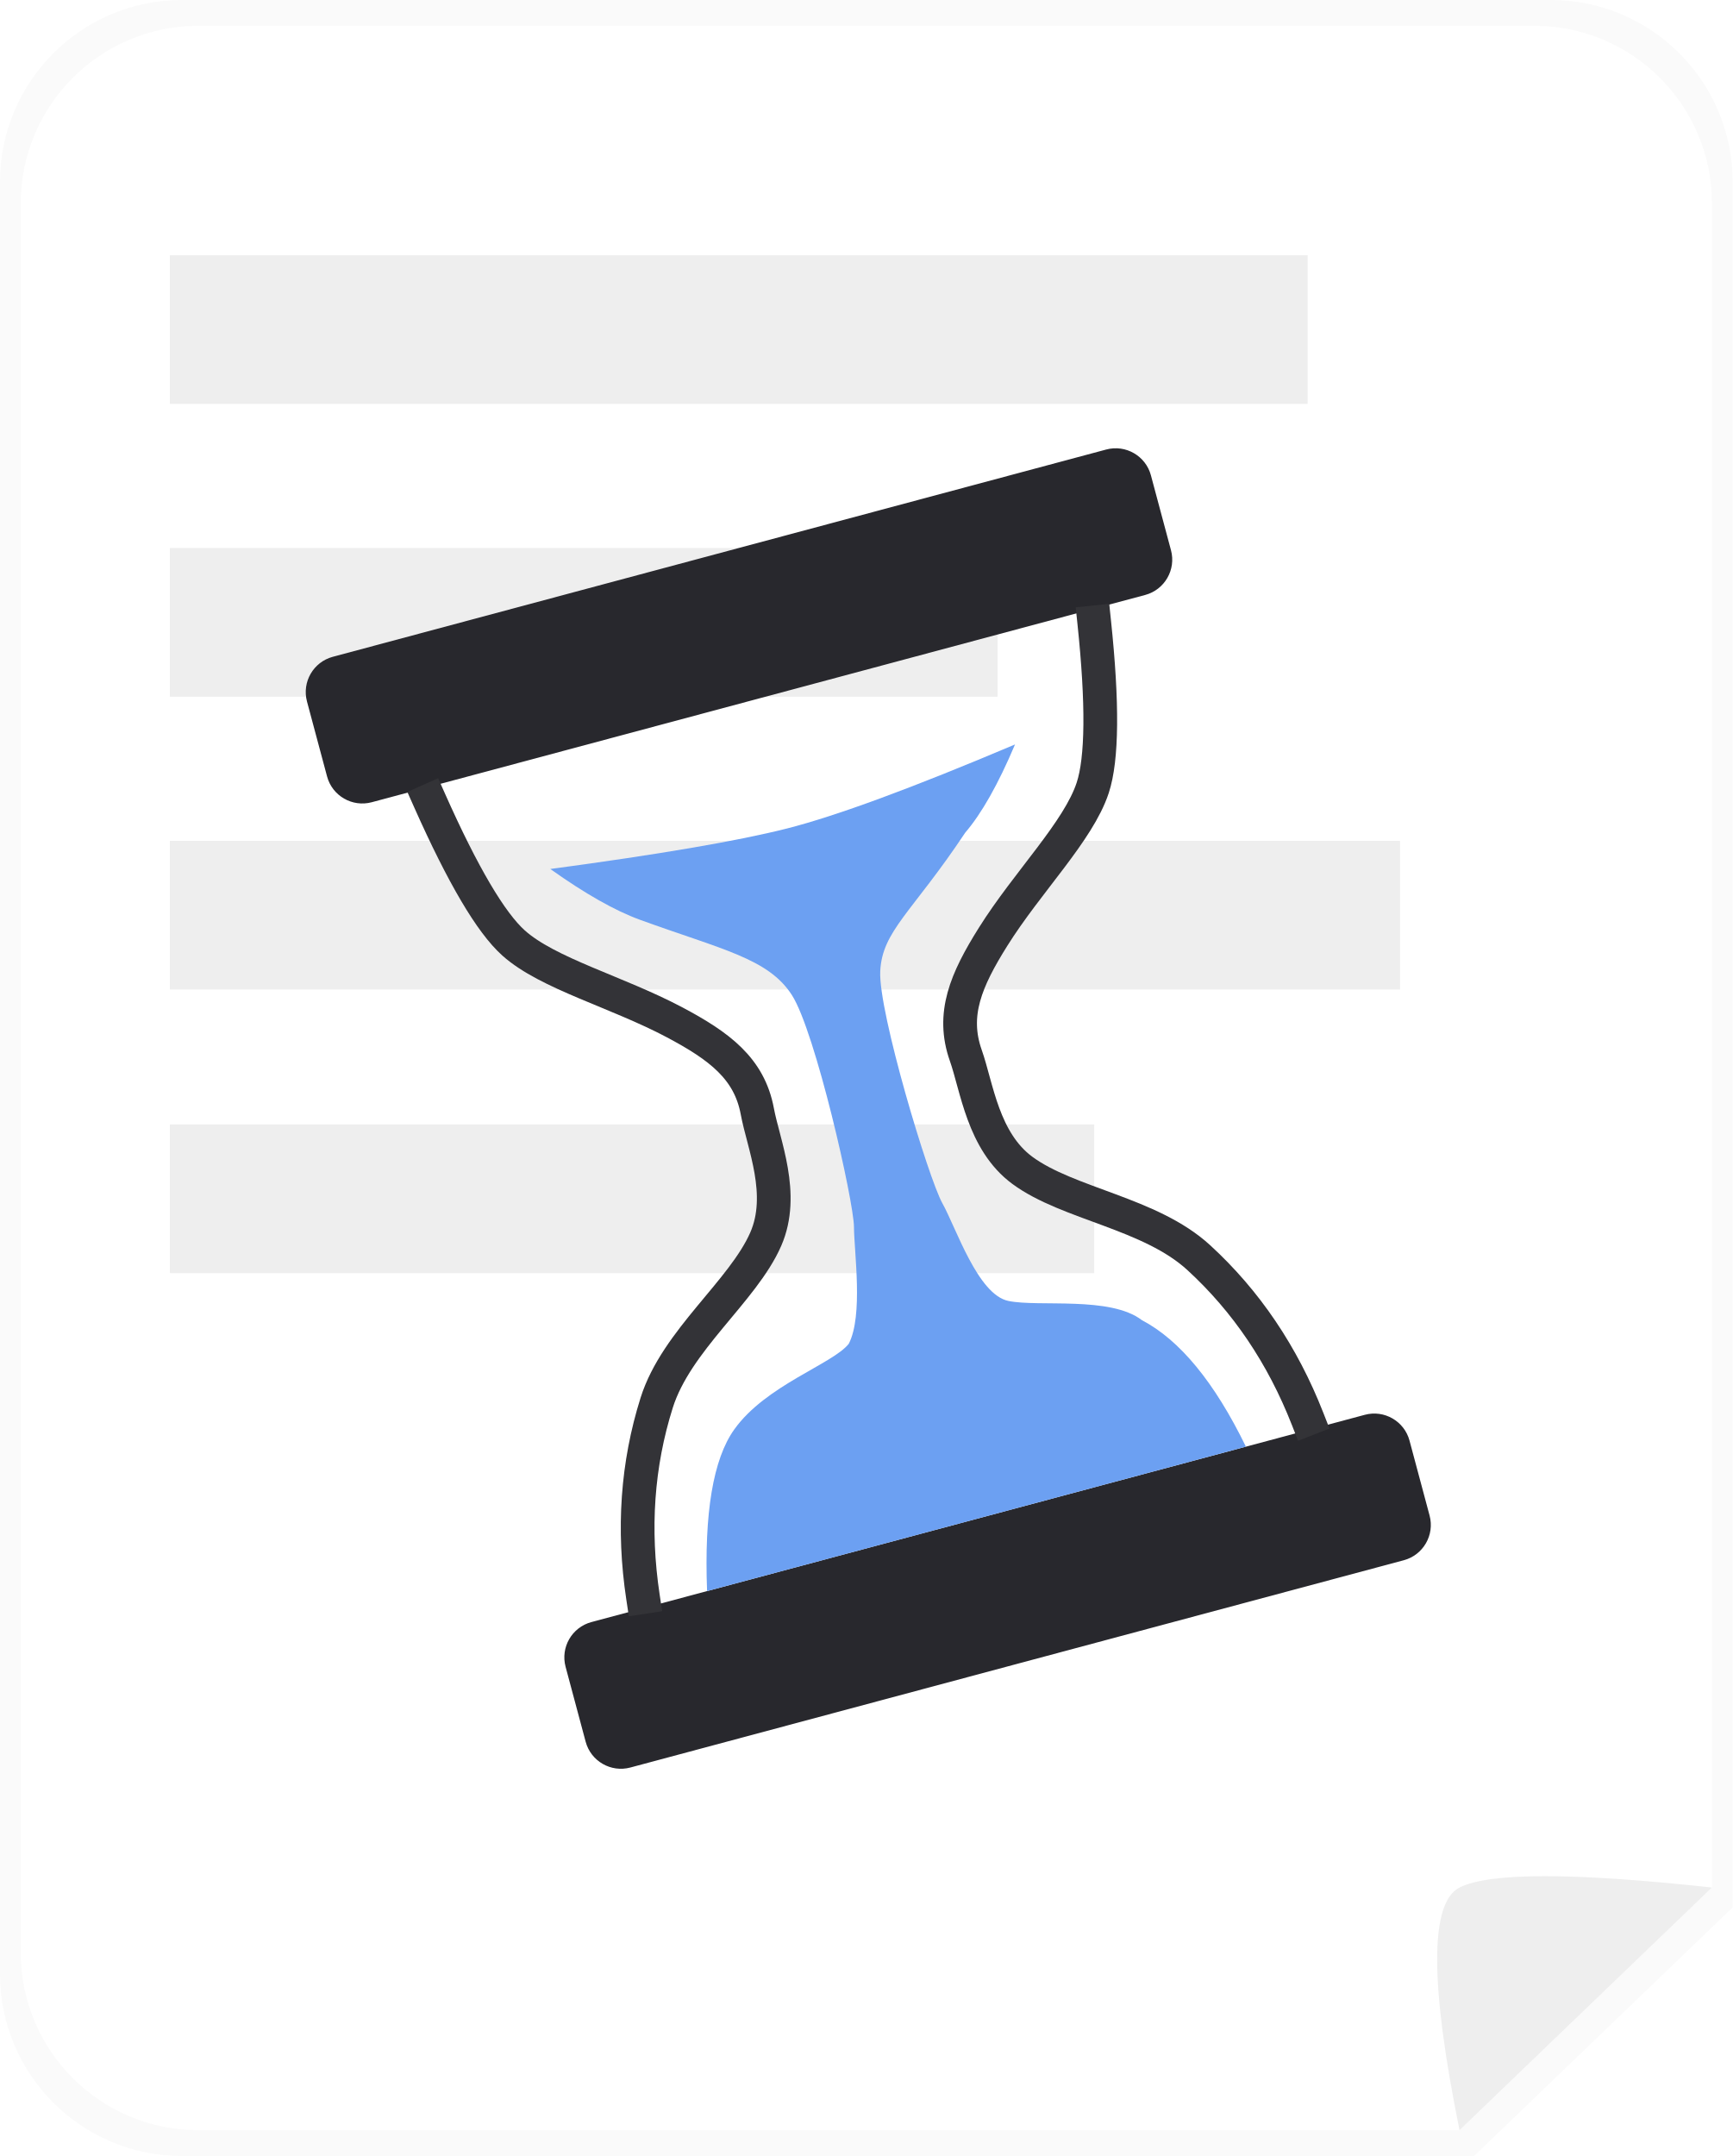
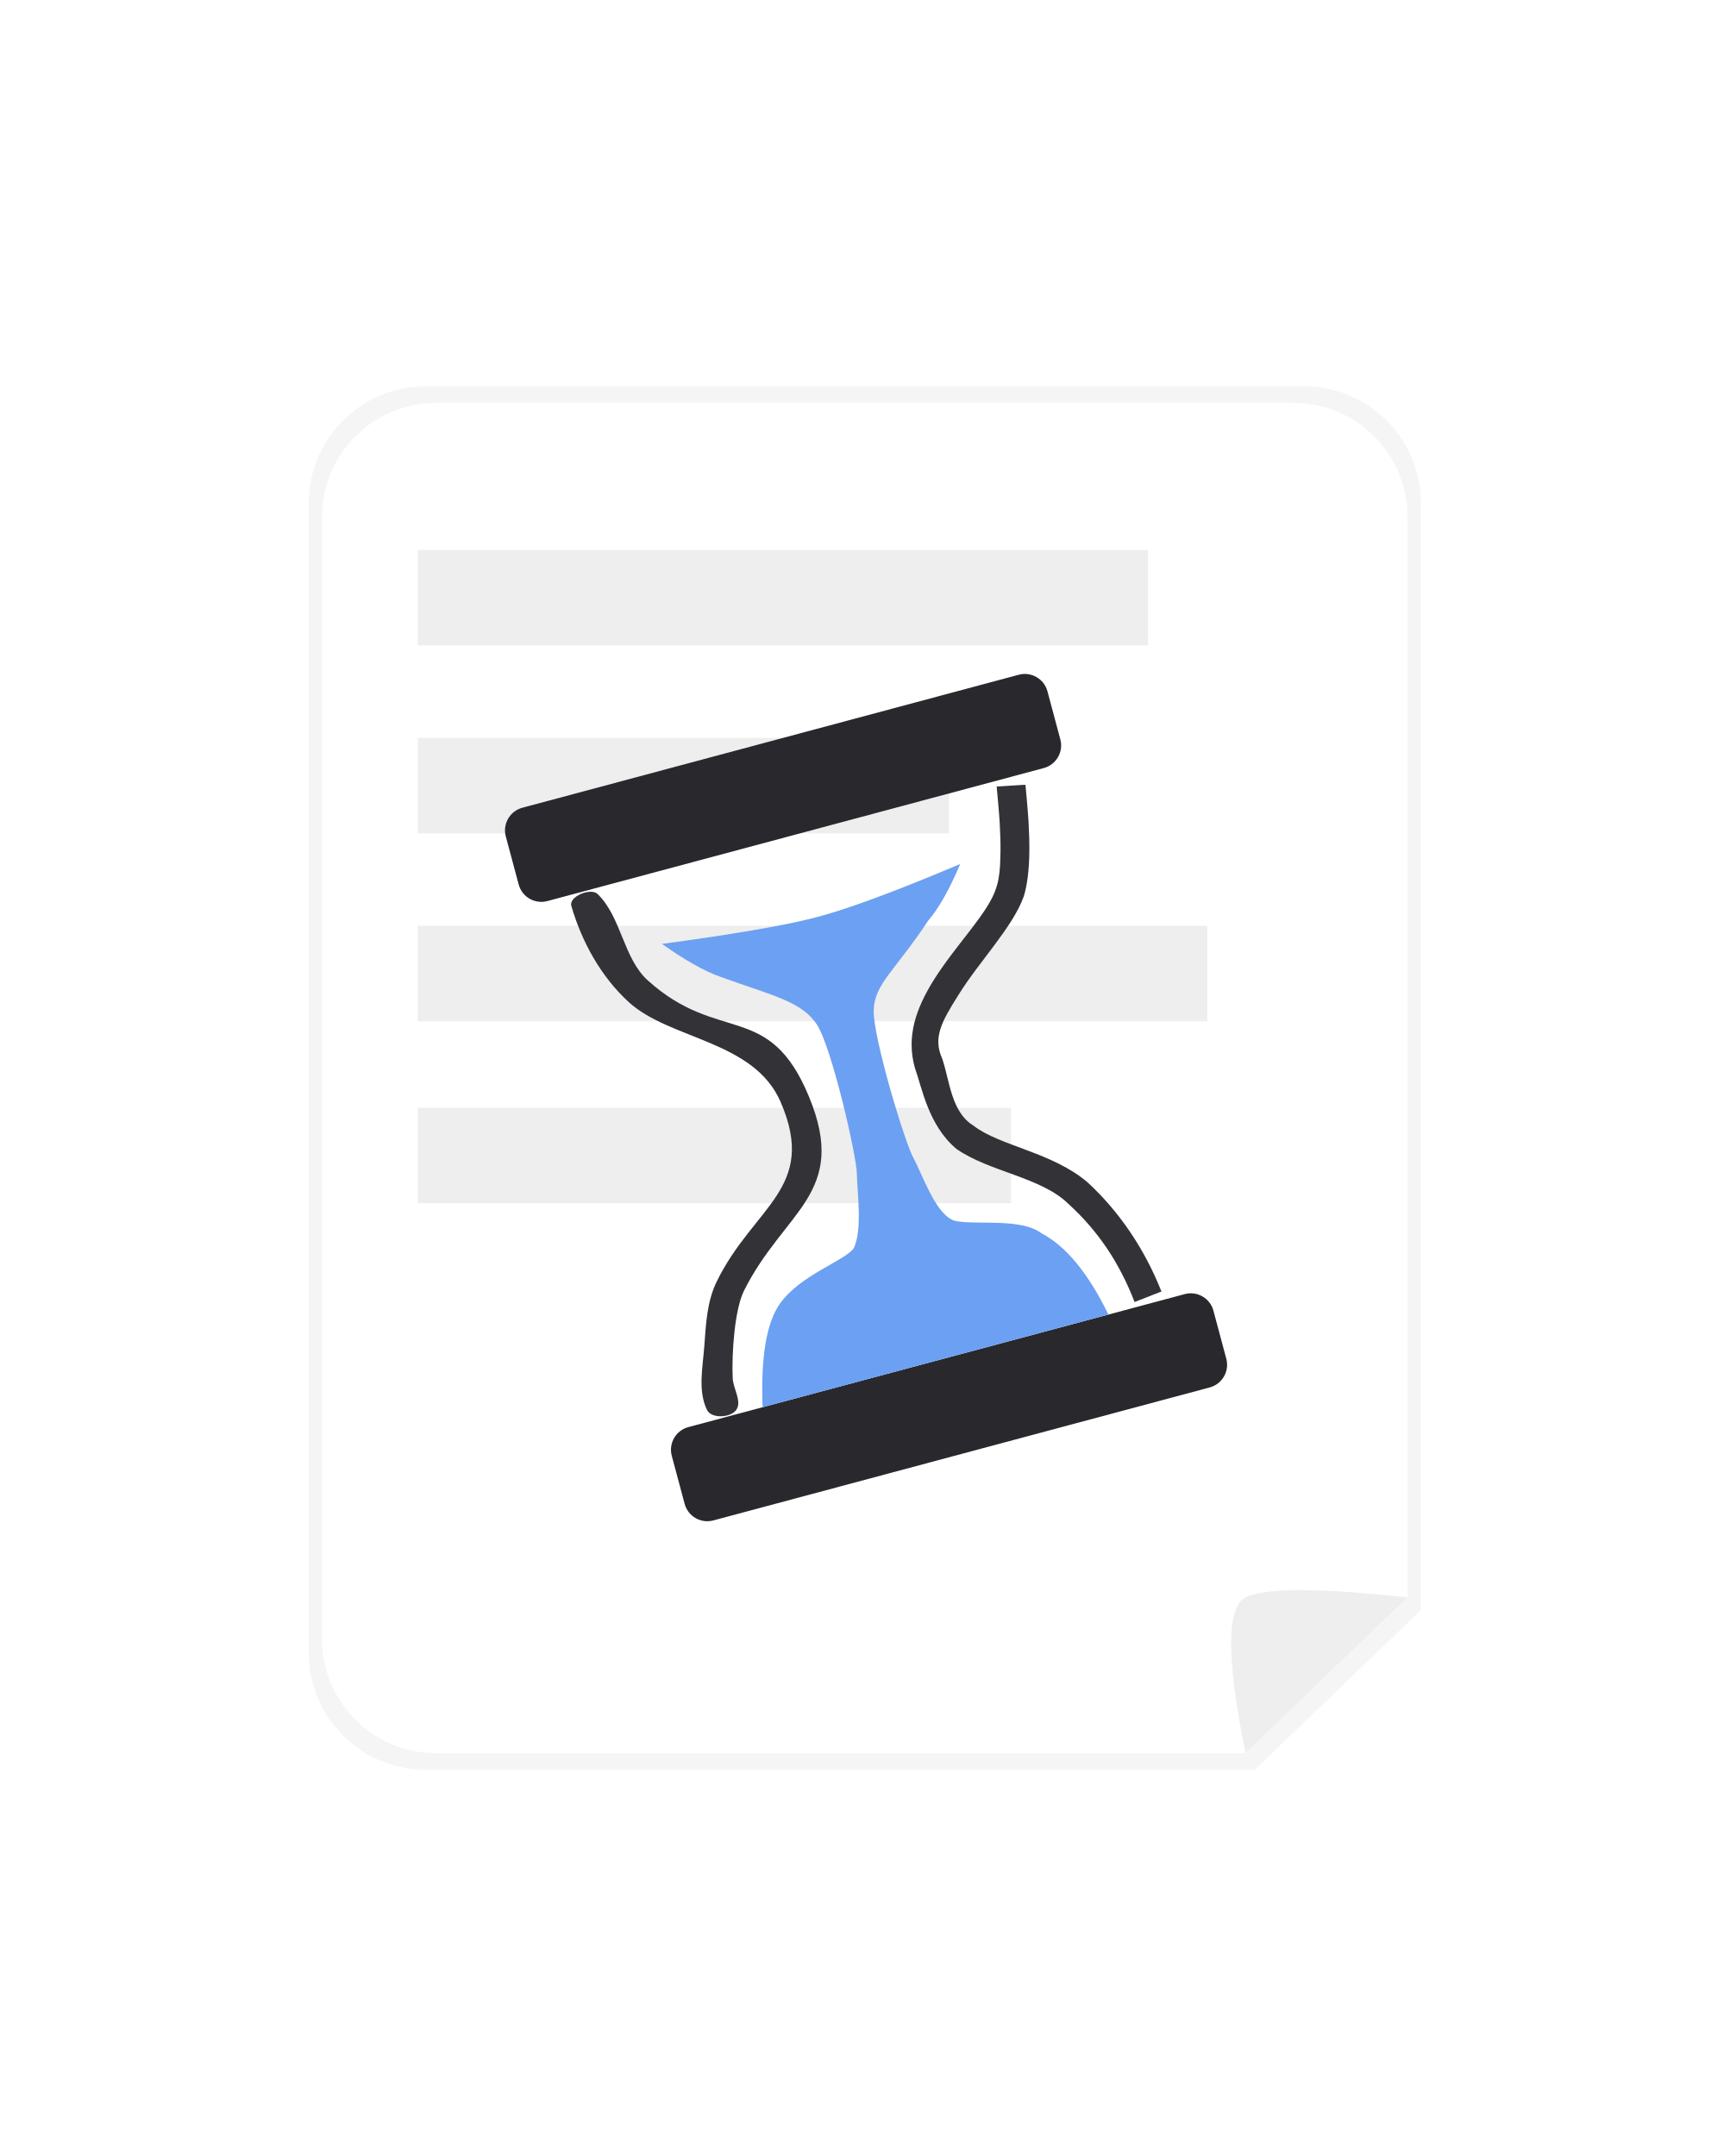
- <svg xmlns="http://www.w3.org/2000/svg" style="isolation:isolate" viewBox="519.875 306.223 501.125 623.404" width="501.125pt" height="623.404pt">
+ <svg xmlns="http://www.w3.org/2000/svg" style="isolation:isolate" viewBox="0 0 500.1 623.4" width="500.1pt" height="623.4pt">
  <defs>
-     <clipPath id="_clipPath_NpufdTxfIS5fLTpkj8nLnZLFCeDgXgL9">
-       <rect x="519.875" y="306.223" width="501.125" height="623.404" />
+     <clipPath id="_clipPath_H9iY3HtX4n7DCIq64SoyQy4U1kx5H8Zf">
+       <rect width="500.1" height="623.4" />
    </clipPath>
  </defs>
-   <g clip-path="url(#_clipPath_NpufdTxfIS5fLTpkj8nLnZLFCeDgXgL9)">
-     <rect x="519.875" y="306.223" width="501.125" height="623.404" style="fill:rgb(204,204,204)" fill-opacity="0" />
-     <path d=" M 572.493 306.223 L 968.382 306.223 C 997.423 306.223 1021 329.8 1021 358.841 L 1021 857.743 L 946.209 929.627 L 572.493 929.627 C 543.452 929.627 519.875 906.05 519.875 877.009 L 519.875 358.841 C 519.875 329.8 543.452 306.223 572.493 306.223 Z " fill="rgb(0,0,0)" fill-opacity="0.02" />
-     <path d=" M 577.233 313.687 L 963.642 313.687 C 991.987 313.687 1015 336.7 1015 365.045 L 1015 852 L 942 922.163 L 577.233 922.163 C 548.888 922.163 525.875 899.15 525.875 870.805 L 525.875 365.045 C 525.875 336.7 548.888 313.687 577.233 313.687 Z " fill="rgb(255,255,255)" />
-     <path d=" M 1015 852 L 942 922.163 Q 929.063 858.563 942 852 Q 954.937 845.438 1015 852 Z " fill="rgb(238,238,238)" />
-     <rect x="569" y="380" width="329.065" height="43" transform="matrix(1,0,0,1,0,0)" fill="rgb(238,238,238)" />
-     <rect x="569" y="464.675" width="239.395" height="43" transform="matrix(1,0,0,1,0,0)" fill="rgb(238,238,238)" />
-     <rect x="569" y="549.35" width="355.797" height="43" transform="matrix(1,0,0,1,0,0)" fill="rgb(238,238,238)" />
-     <rect x="569" y="631.347" width="267.348" height="43" transform="matrix(1,0,0,1,0,0)" fill="rgb(238,238,238)" />
-     <path d="M 616.125 496.136 L 839.817 436.202 C 845.443 434.694 851.236 438.038 852.743 443.664 L 858.548 465.328 C 860.056 470.954 856.712 476.746 851.085 478.254 L 627.393 538.188 C 621.767 539.696 615.974 536.352 614.467 530.726 L 608.662 509.062 C 607.154 503.436 610.498 497.644 616.125 496.136 Z" style="stroke:none;fill:#28282D;stroke-miterlimit:10;" />
-     <path d="M 690.915 775.246 L 914.607 715.312 C 920.233 713.804 926.026 717.148 927.533 722.774 L 933.338 744.438 C 934.846 750.064 931.502 755.856 925.875 757.364 L 702.183 817.298 C 696.557 818.806 690.764 815.462 689.257 809.836 L 683.452 788.172 C 681.944 782.546 685.288 776.754 690.915 775.246 Z" style="stroke:none;fill:#28282D;stroke-miterlimit:10;" />
-     <path d=" M 704.996 572.187 Q 694.143 568.241 679.034 557.491 Q 726.242 551.171 747.533 545.766 Q 768.824 540.36 813.439 521.478 Q 806.17 538.67 799.033 546.99 C 783.614 570.161 775.016 575.362 774.456 587.08 C 773.895 598.798 788.424 646.98 792.421 654.128 C 796.418 661.276 802.656 680.574 811.539 682.392 C 820.421 684.209 840.97 680.913 850.147 687.954 Q 866.6 696.582 880.219 724.527 L 724.375 766.285 Q 723.08 732.386 732.234 719.549 C 741.388 706.712 760.751 700.64 765.363 694.764 C 769.573 686.566 766.912 668.341 766.859 660.977 C 766.807 653.614 755.717 604.525 748.894 593.929 C 742.07 583.334 728.702 580.807 704.996 572.187 Z " fill="rgb(108,160,242)" />
-     <path d=" M 644.12 537.682 Q 658.538 570.053 668.419 578.895 C 678.3 587.736 698.318 593.003 714.907 601.789 C 727.942 608.693 736.594 615.171 738.902 627.551 C 740.678 637.08 747.023 651.533 741.345 664.523 C 734.758 679.595 715.507 693.71 709.79 711.856 Q 701.378 738.559 705.836 768.012" fill="none" vector-effect="non-scaling-stroke" stroke-width="13" stroke="rgb(51,51,55)" stroke-linejoin="miter" stroke-linecap="square" stroke-miterlimit="3" />
-     <path d=" M 836.348 486.175 Q 840.047 521.418 835.91 534.016 C 831.774 546.613 817.071 561.184 807.098 577.087 C 799.261 589.583 795.007 599.519 799.199 611.395 C 802.425 620.535 804.156 636.224 815.569 644.635 C 828.809 654.394 852.539 656.992 866.562 669.849 Q 887.199 688.769 898.065 716.505" fill="none" vector-effect="non-scaling-stroke" stroke-width="13" stroke="rgb(51,51,55)" stroke-linejoin="miter" stroke-linecap="square" stroke-miterlimit="3" />
+   <g clip-path="url(#_clipPath_H9iY3HtX4n7DCIq64SoyQy4U1kx5H8Zf)">
+     <clipPath id="_clipPath_gErGeNStVzW5X3AhcVCreZRRXRXjRcfN">
+       <rect x="89.279" y="111.7" width="321.541" height="400" transform="matrix(1,0,0,1,0,0)" fill="rgb(255,255,255)" />
+     </clipPath>
+     <g clip-path="url(#_clipPath_gErGeNStVzW5X3AhcVCreZRRXRXjRcfN)">
+       <g>
+         <rect x="89.279" y="111.7" width="321.541" height="400" transform="matrix(1,0,0,1,0,0)" fill="none" />
+         <path d=" M 123.041 111.7 L 377.059 111.7 C 395.693 111.7 410.821 126.828 410.821 145.462 L 410.821 465.576 L 362.832 511.7 L 123.041 511.7 C 104.407 511.7 89.279 496.572 89.279 477.938 L 89.279 145.462 C 89.279 126.828 104.407 111.7 123.041 111.7 Z " fill="rgb(0,0,0)" fill-opacity="0.04" />
+         <path d=" M 126.083 116.489 L 374.017 116.489 C 392.205 116.489 406.971 131.255 406.971 149.442 L 406.971 461.892 L 360.131 506.911 L 126.083 506.911 C 107.895 506.911 93.129 492.145 93.129 473.958 L 93.129 149.442 C 93.129 131.255 107.895 116.489 126.083 116.489 Z " fill="rgb(255,255,255)" />
+         <path d=" M 406.971 461.892 L 360.131 506.911 Q 351.83 466.103 360.131 461.892 Q 368.432 457.681 406.971 461.892 Z " fill="rgb(238,238,238)" />
+         <rect x="120.8" y="159.038" width="211.141" height="27.59" transform="matrix(1,0,0,1,0,0)" fill="rgb(238,238,238)" />
+         <rect x="120.8" y="213.369" width="153.605" height="27.59" transform="matrix(1,0,0,1,0,0)" fill="rgb(238,238,238)" />
+         <rect x="120.8" y="267.7" width="228.293" height="27.59" transform="matrix(1,0,0,1,0,0)" fill="rgb(238,238,238)" />
+         <rect x="120.8" y="320.312" width="171.541" height="27.59" transform="matrix(1,0,0,1,0,0)" fill="rgb(238,238,238)" />
+         <path d=" M 151.037 233.555 L 294.567 195.1 C 298.176 194.132 301.893 196.278 302.86 199.887 L 306.585 213.788 C 307.553 217.398 305.407 221.114 301.797 222.082 L 158.267 260.538 C 154.657 261.505 150.94 259.36 149.973 255.75 L 146.249 241.849 C 145.281 238.239 147.427 234.523 151.037 233.555 Z " fill="rgb(40,40,45)" />
+         <path d=" M 199.025 412.643 L 342.555 374.187 C 346.165 373.22 349.882 375.365 350.849 378.975 L 354.573 392.876 C 355.541 396.485 353.395 400.202 349.785 401.169 L 206.255 439.625 C 202.645 440.593 198.928 438.447 197.961 434.837 L 194.237 420.937 C 193.269 417.327 195.415 413.611 199.025 412.643 Z " fill="rgb(40,40,45)" />
+         <path d=" M 208.06 282.353 Q 201.097 279.821 191.402 272.923 Q 221.692 268.868 235.354 265.4 Q 249.015 261.931 277.641 249.816 Q 272.977 260.847 268.398 266.185 C 258.505 281.053 252.988 284.39 252.628 291.909 C 252.268 299.427 261.591 330.343 264.155 334.929 C 266.72 339.516 270.723 351.898 276.422 353.065 C 282.121 354.23 295.306 352.116 301.195 356.633 Q 311.752 362.169 320.49 380.1 L 220.495 406.893 Q 219.664 385.143 225.537 376.906 C 231.411 368.669 243.835 364.773 246.794 361.003 C 249.495 355.743 247.788 344.049 247.754 339.324 C 247.721 334.599 240.605 303.102 236.227 296.303 C 231.848 289.505 223.271 287.884 208.06 282.353 Z " fill="rgb(108,160,242)" />
+         <path d=" M 169 260.213 Q 178.251 280.983 184.591 286.657 C 190.931 292.33 203.775 295.709 214.419 301.347 C 222.783 305.776 228.335 309.933 229.816 317.876 C 230.955 323.991 235.026 333.264 231.383 341.599 C 227.157 351.27 214.804 360.327 211.136 371.97 Q 205.739 389.103 208.599 408.002" fill="none" />
+         <path d=" M 172.81 258.516 C 179.72 265.257 180.191 277.096 187.372 283.549 C 207.927 302.02 222.407 289.241 233.916 317.112 C 245.491 345.143 226.716 349.976 215.114 373.223 C 212.408 378.646 211.534 391.371 211.852 398.483 C 211.991 401.608 214.725 405.384 212.766 407.822 C 211.027 409.986 205.663 410.2 204.439 407.708 C 201.723 402.181 203.191 395.393 203.643 389.252 C 204.104 382.98 204.414 376.375 207.158 370.717 C 217.817 348.736 236.539 343.665 225.716 318.641 C 218.013 300.831 193.775 300.678 181.81 289.765 C 173.822 282.478 168.182 272.3 165.19 261.91 C 164.42 259.238 170.82 256.574 172.81 258.516 Z " fill="rgb(51,51,55)" />
+         <path d=" M 173.034 258.286 C 179.992 265.136 180.459 276.971 187.586 283.31 C 197.782 292.507 206.486 293.895 214.139 296.502 C 221.797 299.11 228.39 302.976 234.212 316.99 C 240.008 331.101 238.204 339.467 233.479 347.13 C 228.76 354.784 221.168 361.789 215.401 373.366 C 212.711 378.729 211.854 391.375 212.172 398.469 C 212.23 399.977 212.943 401.665 213.404 403.324 C 213.867 404.986 214.029 406.684 213.016 408.023 C 212.072 409.157 210.173 409.819 208.412 409.832 C 207.529 409.839 206.624 409.688 205.887 409.377 C 205.145 409.064 204.5 408.527 204.151 407.85 C 201.422 402.218 202.874 395.347 203.323 389.228 C 203.784 382.961 204.11 376.297 206.869 370.577 C 212.235 359.539 219.585 352.755 224.224 345.645 C 228.856 338.544 230.825 331.176 225.421 318.768 C 221.638 309.939 213.737 305.534 205.235 301.912 C 196.733 298.29 187.638 295.493 181.594 290.002 C 173.573 282.675 167.888 272.422 164.882 261.999 C 164.694 261.229 164.975 260.405 165.535 259.768 C 166.086 259.141 166.936 258.578 167.838 258.189 C 168.739 257.799 169.762 257.55 170.664 257.531 C 171.575 257.511 172.464 257.76 173.034 258.286 Z  M 170.678 258.172 C 169.845 258.19 168.943 258.409 168.092 258.778 C 167.242 259.145 166.512 259.628 166.017 260.191 C 165.531 260.744 165.301 261.255 165.498 261.822 C 168.477 272.178 174.07 282.282 182.026 289.528 C 187.947 294.949 196.953 297.686 205.487 301.321 C 214.021 304.957 222.09 309.533 226.01 318.514 C 231.429 331.129 229.449 338.809 224.761 345.995 C 220.08 353.172 212.74 359.914 207.447 370.857 C 204.719 376.452 204.424 383 203.963 389.275 C 203.508 395.438 202.024 402.145 204.727 407.567 C 204.989 408.136 205.475 408.507 206.137 408.786 C 206.805 409.068 207.579 409.196 208.407 409.191 C 210.069 409.178 211.721 408.652 212.516 407.621 C 213.462 406.522 213.236 405.112 212.787 403.496 C 212.336 401.875 211.613 400.114 211.531 398.497 C 211.214 391.367 212.104 378.563 214.828 373.08 C 220.663 361.41 228.259 354.374 232.933 346.793 C 237.603 339.22 239.398 331.154 233.619 317.235 C 227.932 303.377 221.531 299.697 213.932 297.109 C 206.33 294.519 197.516 293.062 187.158 283.787 C 179.924 277.222 179.448 265.378 172.586 258.746 C 172.161 258.301 171.503 258.155 170.678 258.172 Z " fill="none" />
+         <path d=" M 292.341 227.164 Q 294.714 249.777 292.06 257.861 C 289.406 265.943 279.972 275.293 273.573 285.497 C 268.544 293.515 265.815 299.89 268.504 307.51 C 270.574 313.375 271.685 323.441 279.008 328.838 C 287.503 335.1 302.729 336.767 311.727 345.016 Q 324.969 357.156 331.941 374.953" fill="none" />
+         <path d=" M 288.177 227.409 C 288.177 227.409 288.867 234.696 289.05 237.808 C 289.232 240.908 289.31 243.627 289.287 246.107 C 289.242 250.995 288.893 254.269 288.097 256.56 C 285.957 263.811 276.737 272.704 270.039 283.281 C 264.861 291.586 261.932 299.764 264.572 308.899 C 266.535 314.297 268.375 325.349 276.534 332.195 C 286.039 338.852 301.093 340.377 308.908 348.091 C 317.417 355.814 323.623 365.016 328.058 376.474 L 335.824 373.431 C 330.963 361.161 323.692 350.406 314.546 341.942 C 304.366 333.157 288.968 331.348 281.482 325.48 C 274.995 321.534 274.614 312.452 272.437 306.122 C 269.698 300.016 272.228 295.443 277.106 287.712 C 283.206 277.882 292.855 268.075 296.022 259.162 C 296.996 256.064 297.578 251.527 297.628 246.183 C 297.652 243.546 297.566 240.544 297.377 237.318 C 297.188 234.102 296.504 226.919 296.504 226.919 C 296.5 226.867 288.181 227.461 288.177 227.409 Z " fill="rgb(51,51,55)" />
+         <path d=" M 288.521 227.081 C 288.748 227.069 289.071 227.051 289.46 227.027 C 290.241 226.979 291.28 226.912 292.321 226.844 C 293.361 226.776 294.402 226.709 295.183 226.661 C 295.573 226.637 295.901 226.618 296.13 226.607 C 296.245 226.601 296.339 226.598 296.402 226.596 C 296.436 226.595 296.467 226.595 296.488 226.595 C 296.501 226.596 296.523 226.597 296.538 226.599 C 296.549 226.6 296.58 226.606 296.599 226.612 C 296.617 226.617 296.66 226.637 296.685 226.654 C 296.729 226.684 296.793 226.805 296.824 226.889 C 296.824 226.889 297.507 234.078 297.697 237.299 C 297.886 240.53 297.972 243.543 297.949 246.186 C 297.898 251.549 297.305 256.143 296.325 259.269 C 293.12 268.241 283.456 278.081 277.378 287.884 C 272.504 295.606 269.995 300.056 272.741 306.017 C 274.925 312.393 275.239 321.39 281.649 325.206 L 281.664 325.215 L 281.68 325.228 C 289.085 331.063 304.497 332.884 314.764 341.707 C 323.934 350.198 331.245 361.012 336.122 373.313 L 336.241 373.612 L 327.875 376.89 L 327.759 376.59 C 323.34 365.164 317.167 356.013 308.683 348.319 C 300.964 340.651 285.909 339.126 276.328 332.441 C 268.114 325.498 266.22 314.358 264.264 308.988 C 261.626 299.754 264.574 291.445 269.769 283.11 C 276.49 272.502 285.697 263.636 287.794 256.454 C 288.581 254.199 288.922 250.976 288.966 246.103 C 288.989 243.63 288.912 240.922 288.73 237.826 C 288.547 234.724 287.859 227.454 287.858 227.439 L 287.658 225.33 L 288.379 227.087 C 288.42 227.085 288.467 227.083 288.521 227.081 Z  M 288.691 229.484 C 288.91 231.883 289.249 235.739 289.37 237.789 C 289.552 240.894 289.63 243.624 289.607 246.11 C 289.562 251.013 289.204 254.332 288.402 256.658 C 286.216 263.978 276.985 272.905 270.311 283.452 C 265.147 291.726 262.234 299.762 264.877 308.799 C 266.846 314.229 268.635 325.19 276.729 331.94 C 286.159 338.562 301.217 340.098 309.129 347.857 C 317.66 355.609 323.796 364.707 328.24 376.058 L 335.407 373.25 C 330.562 361.135 323.452 350.616 314.332 342.182 C 304.238 333.437 288.864 331.645 281.298 325.744 C 274.751 321.661 274.306 312.523 272.138 306.238 C 269.415 299.997 271.951 295.281 276.834 287.542 C 282.956 277.684 292.587 267.915 295.718 259.06 C 296.685 255.99 297.259 251.505 297.307 246.18 C 297.331 243.55 297.246 240.558 297.057 237.337 C 296.891 234.515 296.343 228.629 296.213 227.245 C 296.196 227.246 296.179 227.247 296.161 227.248 C 295.935 227.259 295.612 227.278 295.222 227.301 C 294.442 227.349 293.403 227.416 292.363 227.484 C 291.322 227.552 290.281 227.62 289.5 227.667 C 289.109 227.692 288.782 227.71 288.552 227.721 C 288.544 227.722 288.536 227.722 288.529 227.722 C 288.529 227.722 288.508 227.504 288.529 227.722 C 288.424 227.727 288.339 227.731 288.279 227.733 C 288.246 227.733 288.691 229.484 288.691 229.484 Z " fill="none" />
+       </g>
+     </g>
  </g>
</svg>
